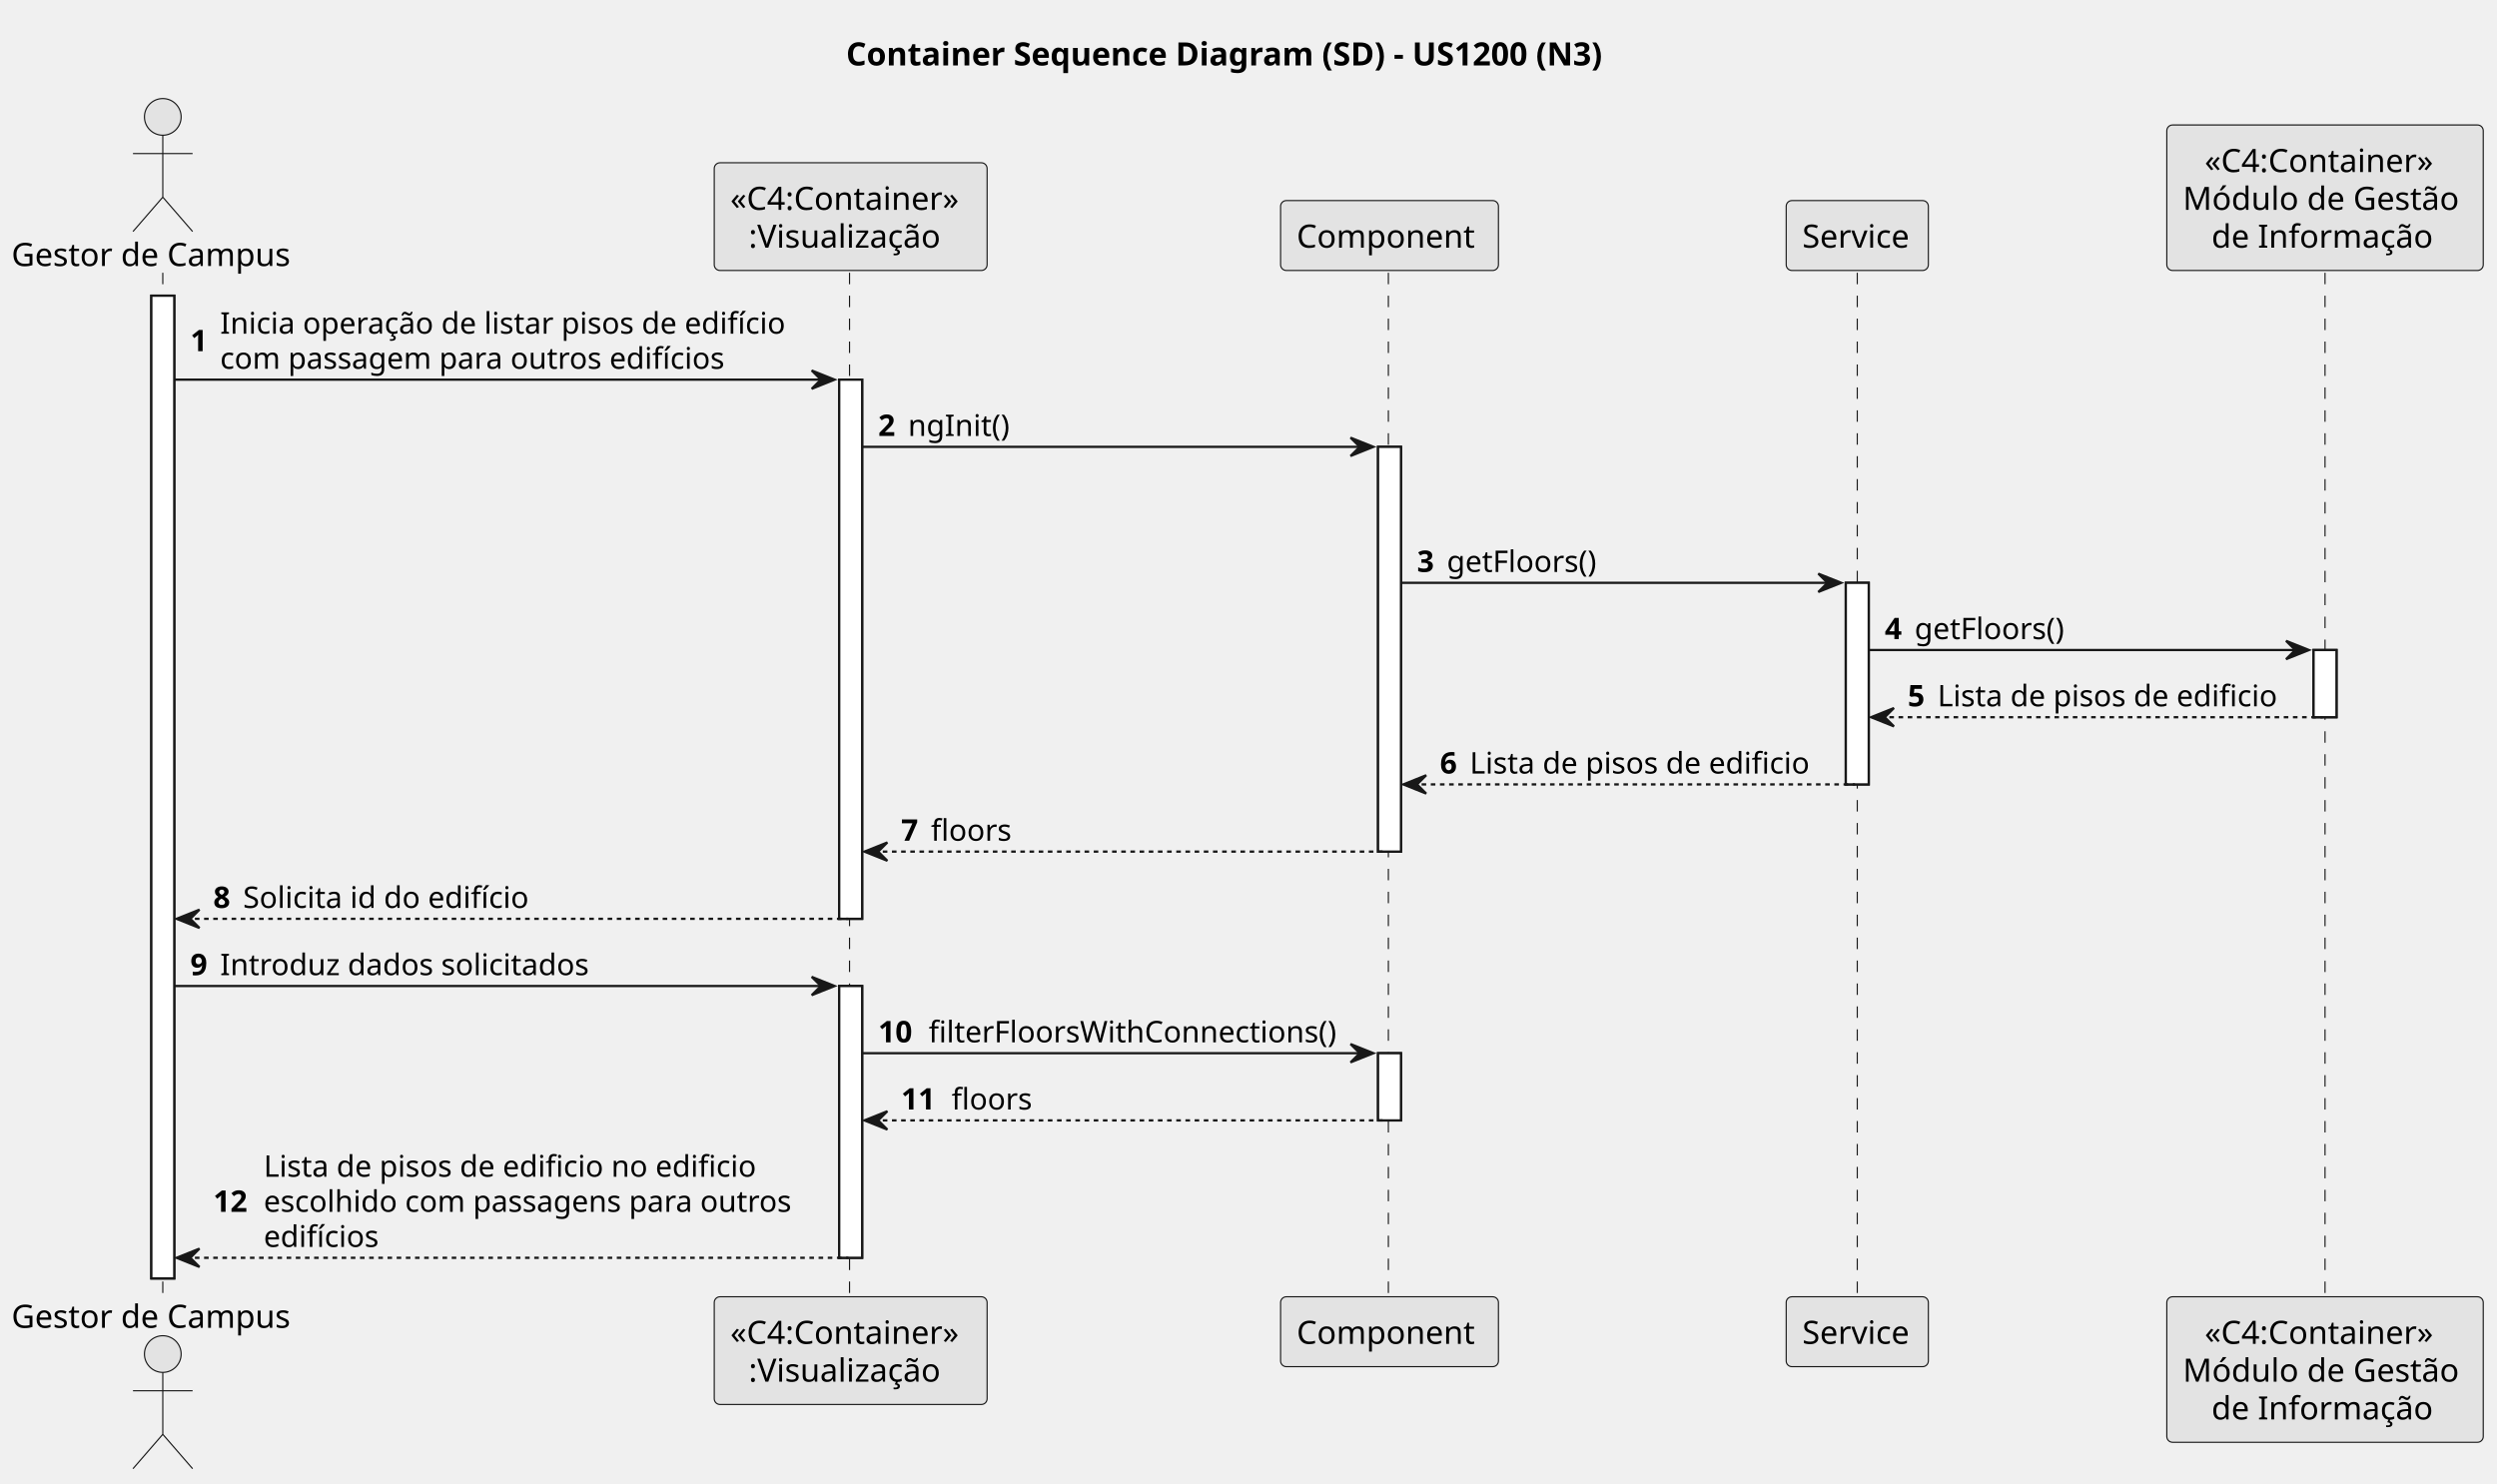
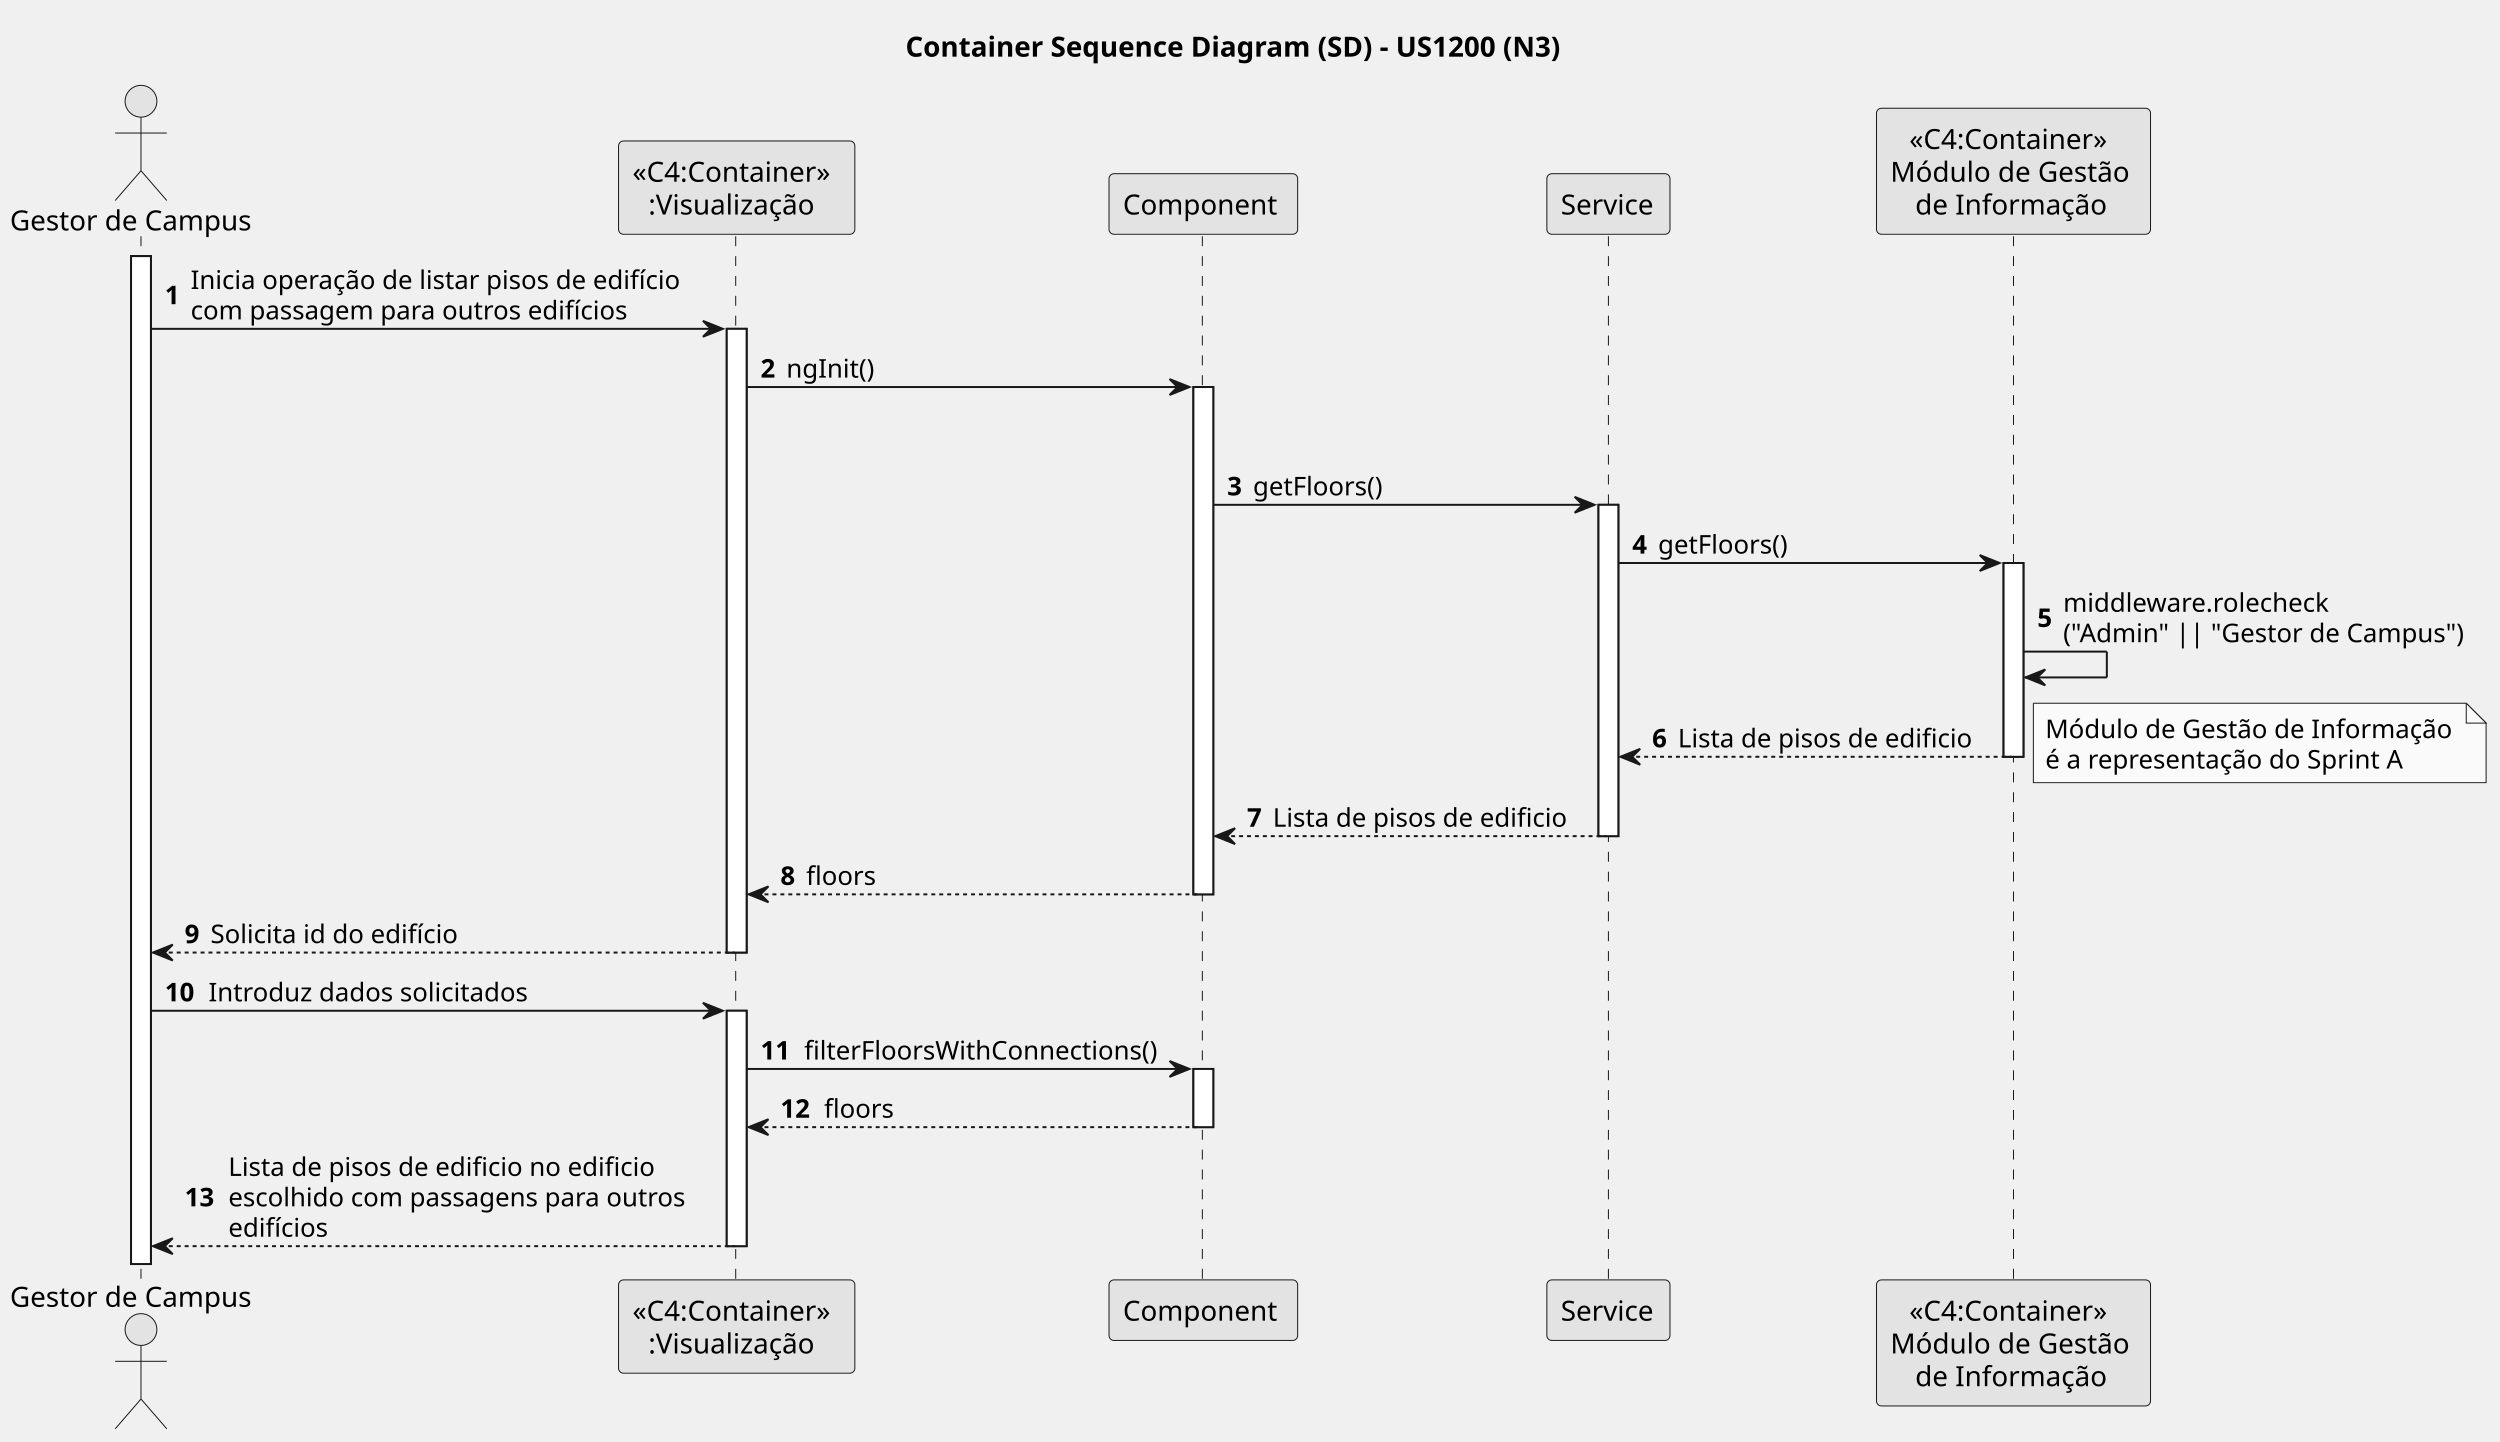
- <svg xmlns="http://www.w3.org/2000/svg" contentStyleType="text/css" height="647px" preserveAspectRatio="none" style="width:1089px;height:647px;background:#FFFFFF;" version="1.1" viewBox="0 0 1089 647" width="1089px" zoomAndPan="magnify">
+ <svg xmlns="http://www.w3.org/2000/svg" contentStyleType="text/css" height="726px" preserveAspectRatio="none" style="width:1259px;height:726px;background:#FFFFFF;" version="1.1" viewBox="0 0 1259 726" width="1259px" zoomAndPan="magnify">
  <defs />
  <g>
-     <text fill="#000000" font-family="sans-serif" font-size="14" font-weight="bold" lengthAdjust="spacing" textLength="349" x="369" y="28.535">Container Sequence Diagram (SD) - US1200 (N3)</text>
-     <rect fill="#FFFFFF" height="428.658" style="stroke:#181818;stroke-width:1.0;" width="10" x="66" y="128.977" />
-     <rect fill="#FFFFFF" height="235.174" style="stroke:#181818;stroke-width:1.0;" width="10" x="366" y="165.598" />
-     <rect fill="#FFFFFF" height="118.553" style="stroke:#181818;stroke-width:1.0;" width="10" x="366" y="430.082" />
-     <rect fill="#FFFFFF" height="176.553" style="stroke:#181818;stroke-width:1.0;" width="10" x="601" y="194.908" />
-     <rect fill="#FFFFFF" height="29.311" style="stroke:#181818;stroke-width:1.0;" width="10" x="601" y="459.393" />
-     <rect fill="#FFFFFF" height="87.932" style="stroke:#181818;stroke-width:1.0;" width="10" x="805" y="254.219" />
-     <rect fill="#FFFFFF" height="29.311" style="stroke:#181818;stroke-width:1.0;" width="10" x="1009" y="283.529" />
-     <line style="stroke:#181818;stroke-width:0.5;stroke-dasharray:5.0,5.0;" x1="71" x2="71" y1="118.977" y2="566.635" />
-     <line style="stroke:#181818;stroke-width:0.5;stroke-dasharray:5.0,5.0;" x1="370.5" x2="370.5" y1="118.977" y2="566.635" />
-     <line style="stroke:#181818;stroke-width:0.5;stroke-dasharray:5.0,5.0;" x1="605.5" x2="605.5" y1="118.977" y2="566.635" />
-     <line style="stroke:#181818;stroke-width:0.5;stroke-dasharray:5.0,5.0;" x1="810" x2="810" y1="118.977" y2="566.635" />
-     <line style="stroke:#181818;stroke-width:0.5;stroke-dasharray:5.0,5.0;" x1="1014" x2="1014" y1="118.977" y2="566.635" />
+     <text fill="#000000" font-family="sans-serif" font-size="14" font-weight="bold" lengthAdjust="spacing" textLength="349" x="456" y="28.535">Container Sequence Diagram (SD) - US1200 (N3)</text>
+     <rect fill="#FFFFFF" height="507.59" style="stroke:#181818;stroke-width:1.0;" width="10" x="66" y="128.977" />
+     <rect fill="#FFFFFF" height="314.106" style="stroke:#181818;stroke-width:1.0;" width="10" x="366" y="165.598" />
+     <rect fill="#FFFFFF" height="118.553" style="stroke:#181818;stroke-width:1.0;" width="10" x="366" y="509.014" />
+     <rect fill="#FFFFFF" height="255.484" style="stroke:#181818;stroke-width:1.0;" width="10" x="601" y="194.908" />
+     <rect fill="#FFFFFF" height="29.311" style="stroke:#181818;stroke-width:1.0;" width="10" x="601" y="538.324" />
+     <rect fill="#FFFFFF" height="166.863" style="stroke:#181818;stroke-width:1.0;" width="10" x="805" y="254.219" />
+     <rect fill="#FFFFFF" height="97.587" style="stroke:#181818;stroke-width:1.0;" width="10" x="1009" y="283.529" />
+     <line style="stroke:#181818;stroke-width:0.5;stroke-dasharray:5.0,5.0;" x1="71" x2="71" y1="118.977" y2="645.566" />
+     <line style="stroke:#181818;stroke-width:0.5;stroke-dasharray:5.0,5.0;" x1="370.5" x2="370.5" y1="118.977" y2="645.566" />
+     <line style="stroke:#181818;stroke-width:0.5;stroke-dasharray:5.0,5.0;" x1="605.5" x2="605.5" y1="118.977" y2="645.566" />
+     <line style="stroke:#181818;stroke-width:0.5;stroke-dasharray:5.0,5.0;" x1="810" x2="810" y1="118.977" y2="645.566" />
+     <line style="stroke:#181818;stroke-width:0.5;stroke-dasharray:5.0,5.0;" x1="1014" x2="1014" y1="118.977" y2="645.566" />
    <text fill="#000000" font-family="sans-serif" font-size="14" lengthAdjust="spacing" textLength="126" x="5" y="116.023">Gestor de Campus</text>
    <ellipse cx="71" cy="50.988" fill="#E3E3E3" rx="8" ry="8" style="stroke:#181818;stroke-width:0.5;" />
    <path d="M71,58.988 L71,85.988 M58,66.988 L84,66.988 M71,85.988 L58,100.988 M71,85.988 L84,100.988 " fill="none" style="stroke:#181818;stroke-width:0.5;" />
-     <text fill="#000000" font-family="sans-serif" font-size="14" lengthAdjust="spacing" textLength="126" x="5" y="579.17">Gestor de Campus</text>
-     <ellipse cx="71" cy="590.623" fill="#E3E3E3" rx="8" ry="8" style="stroke:#181818;stroke-width:0.5;" />
-     <path d="M71,598.623 L71,625.623 M58,606.623 L84,606.623 M71,625.623 L58,640.623 M71,625.623 L84,640.623 " fill="none" style="stroke:#181818;stroke-width:0.5;" />
+     <text fill="#000000" font-family="sans-serif" font-size="14" lengthAdjust="spacing" textLength="126" x="5" y="658.102">Gestor de Campus</text>
+     <ellipse cx="71" cy="669.555" fill="#E3E3E3" rx="8" ry="8" style="stroke:#181818;stroke-width:0.5;" />
+     <path d="M71,677.555 L71,704.555 M58,685.555 L84,685.555 M71,704.555 L58,719.555 M71,704.555 L84,719.555 " fill="none" style="stroke:#181818;stroke-width:0.5;" />
    <rect fill="#E3E3E3" height="46.977" rx="2.5" ry="2.5" style="stroke:#181818;stroke-width:0.5;" width="119" x="311.5" y="71" />
    <text fill="#000000" font-family="sans-serif" font-size="14" lengthAdjust="spacing" textLength="105" x="318.5" y="91.535">«C4:Container»</text>
    <text fill="#000000" font-family="sans-serif" font-size="14" lengthAdjust="spacing" textLength="89" x="326.5" y="108.023">:Visualização</text>
-     <rect fill="#E3E3E3" height="46.977" rx="2.5" ry="2.5" style="stroke:#181818;stroke-width:0.5;" width="119" x="311.5" y="565.635" />
-     <text fill="#000000" font-family="sans-serif" font-size="14" lengthAdjust="spacing" textLength="105" x="318.5" y="586.17">«C4:Container»</text>
-     <text fill="#000000" font-family="sans-serif" font-size="14" lengthAdjust="spacing" textLength="89" x="326.5" y="602.658">:Visualização</text>
+     <rect fill="#E3E3E3" height="46.977" rx="2.5" ry="2.5" style="stroke:#181818;stroke-width:0.5;" width="119" x="311.5" y="644.566" />
+     <text fill="#000000" font-family="sans-serif" font-size="14" lengthAdjust="spacing" textLength="105" x="318.5" y="665.102">«C4:Container»</text>
+     <text fill="#000000" font-family="sans-serif" font-size="14" lengthAdjust="spacing" textLength="89" x="326.5" y="681.59">:Visualização</text>
    <rect fill="#E3E3E3" height="30.488" rx="2.5" ry="2.5" style="stroke:#181818;stroke-width:0.5;" width="95" x="558.5" y="87.488" />
    <text fill="#000000" font-family="sans-serif" font-size="14" lengthAdjust="spacing" textLength="81" x="565.5" y="108.023">Component</text>
-     <rect fill="#E3E3E3" height="30.488" rx="2.5" ry="2.5" style="stroke:#181818;stroke-width:0.5;" width="95" x="558.5" y="565.635" />
-     <text fill="#000000" font-family="sans-serif" font-size="14" lengthAdjust="spacing" textLength="81" x="565.5" y="586.17">Component</text>
+     <rect fill="#E3E3E3" height="30.488" rx="2.5" ry="2.5" style="stroke:#181818;stroke-width:0.5;" width="95" x="558.5" y="644.566" />
+     <text fill="#000000" font-family="sans-serif" font-size="14" lengthAdjust="spacing" textLength="81" x="565.5" y="665.102">Component</text>
    <rect fill="#E3E3E3" height="30.488" rx="2.5" ry="2.5" style="stroke:#181818;stroke-width:0.5;" width="62" x="779" y="87.488" />
    <text fill="#000000" font-family="sans-serif" font-size="14" lengthAdjust="spacing" textLength="48" x="786" y="108.023">Service</text>
-     <rect fill="#E3E3E3" height="30.488" rx="2.5" ry="2.5" style="stroke:#181818;stroke-width:0.5;" width="62" x="779" y="565.635" />
-     <text fill="#000000" font-family="sans-serif" font-size="14" lengthAdjust="spacing" textLength="48" x="786" y="586.17">Service</text>
+     <rect fill="#E3E3E3" height="30.488" rx="2.5" ry="2.5" style="stroke:#181818;stroke-width:0.5;" width="62" x="779" y="644.566" />
+     <text fill="#000000" font-family="sans-serif" font-size="14" lengthAdjust="spacing" textLength="48" x="786" y="665.102">Service</text>
    <rect fill="#E3E3E3" height="63.465" rx="2.5" ry="2.5" style="stroke:#181818;stroke-width:0.5;" width="138" x="945" y="54.512" />
    <text fill="#000000" font-family="sans-serif" font-size="14" lengthAdjust="spacing" textLength="105" x="961.5" y="75.047">«C4:Container»</text>
    <text fill="#000000" font-family="sans-serif" font-size="14" lengthAdjust="spacing" textLength="124" x="952" y="91.535">Módulo de Gestão</text>
    <text fill="#000000" font-family="sans-serif" font-size="14" lengthAdjust="spacing" textLength="99" x="964.5" y="108.023">de Informação</text>
-     <rect fill="#E3E3E3" height="63.465" rx="2.5" ry="2.5" style="stroke:#181818;stroke-width:0.5;" width="138" x="945" y="565.635" />
-     <text fill="#000000" font-family="sans-serif" font-size="14" lengthAdjust="spacing" textLength="105" x="961.5" y="586.17">«C4:Container»</text>
-     <text fill="#000000" font-family="sans-serif" font-size="14" lengthAdjust="spacing" textLength="124" x="952" y="602.658">Módulo de Gestão</text>
-     <text fill="#000000" font-family="sans-serif" font-size="14" lengthAdjust="spacing" textLength="99" x="964.5" y="619.146">de Informação</text>
-     <rect fill="#FFFFFF" height="428.658" style="stroke:#181818;stroke-width:1.0;" width="10" x="66" y="128.977" />
-     <rect fill="#FFFFFF" height="235.174" style="stroke:#181818;stroke-width:1.0;" width="10" x="366" y="165.598" />
-     <rect fill="#FFFFFF" height="118.553" style="stroke:#181818;stroke-width:1.0;" width="10" x="366" y="430.082" />
-     <rect fill="#FFFFFF" height="176.553" style="stroke:#181818;stroke-width:1.0;" width="10" x="601" y="194.908" />
-     <rect fill="#FFFFFF" height="29.311" style="stroke:#181818;stroke-width:1.0;" width="10" x="601" y="459.393" />
-     <rect fill="#FFFFFF" height="87.932" style="stroke:#181818;stroke-width:1.0;" width="10" x="805" y="254.219" />
-     <rect fill="#FFFFFF" height="29.311" style="stroke:#181818;stroke-width:1.0;" width="10" x="1009" y="283.529" />
+     <rect fill="#E3E3E3" height="63.465" rx="2.5" ry="2.5" style="stroke:#181818;stroke-width:0.5;" width="138" x="945" y="644.566" />
+     <text fill="#000000" font-family="sans-serif" font-size="14" lengthAdjust="spacing" textLength="105" x="961.5" y="665.102">«C4:Container»</text>
+     <text fill="#000000" font-family="sans-serif" font-size="14" lengthAdjust="spacing" textLength="124" x="952" y="681.59">Módulo de Gestão</text>
+     <text fill="#000000" font-family="sans-serif" font-size="14" lengthAdjust="spacing" textLength="99" x="964.5" y="698.078">de Informação</text>
+     <rect fill="#FFFFFF" height="507.59" style="stroke:#181818;stroke-width:1.0;" width="10" x="66" y="128.977" />
+     <rect fill="#FFFFFF" height="314.106" style="stroke:#181818;stroke-width:1.0;" width="10" x="366" y="165.598" />
+     <rect fill="#FFFFFF" height="118.553" style="stroke:#181818;stroke-width:1.0;" width="10" x="366" y="509.014" />
+     <rect fill="#FFFFFF" height="255.484" style="stroke:#181818;stroke-width:1.0;" width="10" x="601" y="194.908" />
+     <rect fill="#FFFFFF" height="29.311" style="stroke:#181818;stroke-width:1.0;" width="10" x="601" y="538.324" />
+     <rect fill="#FFFFFF" height="166.863" style="stroke:#181818;stroke-width:1.0;" width="10" x="805" y="254.219" />
+     <rect fill="#FFFFFF" height="97.587" style="stroke:#181818;stroke-width:1.0;" width="10" x="1009" y="283.529" />
    <polygon fill="#181818" points="354,161.598,364,165.598,354,169.598,358,165.598" style="stroke:#181818;stroke-width:1.0;" />
    <line style="stroke:#181818;stroke-width:1.0;" x1="76" x2="360" y1="165.598" y2="165.598" />
    <text fill="#000000" font-family="sans-serif" font-size="13" font-weight="bold" lengthAdjust="spacing" textLength="9" x="83" y="153.2">1</text>
    <text fill="#000000" font-family="sans-serif" font-size="13" lengthAdjust="spacing" textLength="258" x="96" y="145.545">Inicia operação de listar pisos de edifício</text>
    <text fill="#000000" font-family="sans-serif" font-size="13" lengthAdjust="spacing" textLength="228" x="96" y="160.856">com passagem para outros edifícios</text>
    <polygon fill="#181818" points="589,190.908,599,194.908,589,198.908,593,194.908" style="stroke:#181818;stroke-width:1.0;" />
    <line style="stroke:#181818;stroke-width:1.0;" x1="376" x2="595" y1="194.908" y2="194.908" />
    <text fill="#000000" font-family="sans-serif" font-size="13" font-weight="bold" lengthAdjust="spacing" textLength="9" x="383" y="190.166">2</text>
    <text fill="#000000" font-family="sans-serif" font-size="13" lengthAdjust="spacing" textLength="45" x="396" y="190.166">ngInit()</text>
    <polygon fill="#181818" points="793,250.219,803,254.219,793,258.219,797,254.219" style="stroke:#181818;stroke-width:1.0;" />
    <line style="stroke:#181818;stroke-width:1.0;" x1="611" x2="799" y1="254.219" y2="254.219" />
    <text fill="#000000" font-family="sans-serif" font-size="13" font-weight="bold" lengthAdjust="spacing" textLength="9" x="618" y="249.477">3</text>
    <text fill="#000000" font-family="sans-serif" font-size="13" lengthAdjust="spacing" textLength="67" x="631" y="249.477">getFloors()</text>
    <polygon fill="#181818" points="997,279.529,1007,283.529,997,287.529,1001,283.529" style="stroke:#181818;stroke-width:1.0;" />
    <line style="stroke:#181818;stroke-width:1.0;" x1="815" x2="1003" y1="283.529" y2="283.529" />
    <text fill="#000000" font-family="sans-serif" font-size="13" font-weight="bold" lengthAdjust="spacing" textLength="9" x="822" y="278.787">4</text>
    <text fill="#000000" font-family="sans-serif" font-size="13" lengthAdjust="spacing" textLength="67" x="835" y="278.787">getFloors()</text>
-     <polygon fill="#181818" points="826,308.84,816,312.84,826,316.84,822,312.84" style="stroke:#181818;stroke-width:1.0;" />
-     <line style="stroke:#181818;stroke-width:1.0;stroke-dasharray:2.0,2.0;" x1="820" x2="1013" y1="312.84" y2="312.84" />
-     <text fill="#000000" font-family="sans-serif" font-size="13" font-weight="bold" lengthAdjust="spacing" textLength="9" x="832" y="308.098">5</text>
-     <text fill="#000000" font-family="sans-serif" font-size="13" lengthAdjust="spacing" textLength="157" x="845" y="308.098">Lista de pisos de edificio</text>
-     <polygon fill="#181818" points="622,338.15,612,342.15,622,346.15,618,342.15" style="stroke:#181818;stroke-width:1.0;" />
-     <line style="stroke:#181818;stroke-width:1.0;stroke-dasharray:2.0,2.0;" x1="616" x2="809" y1="342.15" y2="342.15" />
-     <text fill="#000000" font-family="sans-serif" font-size="13" font-weight="bold" lengthAdjust="spacing" textLength="9" x="628" y="337.408">6</text>
-     <text fill="#000000" font-family="sans-serif" font-size="13" lengthAdjust="spacing" textLength="157" x="641" y="337.408">Lista de pisos de edificio</text>
-     <polygon fill="#181818" points="387,367.461,377,371.461,387,375.461,383,371.461" style="stroke:#181818;stroke-width:1.0;" />
-     <line style="stroke:#181818;stroke-width:1.0;stroke-dasharray:2.0,2.0;" x1="381" x2="605" y1="371.461" y2="371.461" />
-     <text fill="#000000" font-family="sans-serif" font-size="13" font-weight="bold" lengthAdjust="spacing" textLength="9" x="393" y="366.719">7</text>
-     <text fill="#000000" font-family="sans-serif" font-size="13" lengthAdjust="spacing" textLength="37" x="406" y="366.719">floors</text>
-     <polygon fill="#181818" points="87,396.772,77,400.772,87,404.772,83,400.772" style="stroke:#181818;stroke-width:1.0;" />
-     <line style="stroke:#181818;stroke-width:1.0;stroke-dasharray:2.0,2.0;" x1="81" x2="370" y1="400.772" y2="400.772" />
-     <text fill="#000000" font-family="sans-serif" font-size="13" font-weight="bold" lengthAdjust="spacing" textLength="9" x="93" y="396.029">8</text>
-     <text fill="#000000" font-family="sans-serif" font-size="13" lengthAdjust="spacing" textLength="133" x="106" y="396.029">Solicita id do edifício</text>
-     <polygon fill="#181818" points="354,426.082,364,430.082,354,434.082,358,430.082" style="stroke:#181818;stroke-width:1.0;" />
-     <line style="stroke:#181818;stroke-width:1.0;" x1="76" x2="360" y1="430.082" y2="430.082" />
-     <text fill="#000000" font-family="sans-serif" font-size="13" font-weight="bold" lengthAdjust="spacing" textLength="9" x="83" y="425.34">9</text>
-     <text fill="#000000" font-family="sans-serif" font-size="13" lengthAdjust="spacing" textLength="168" x="96" y="425.34">Introduz dados solicitados</text>
-     <polygon fill="#181818" points="589,455.393,599,459.393,589,463.393,593,459.393" style="stroke:#181818;stroke-width:1.0;" />
-     <line style="stroke:#181818;stroke-width:1.0;" x1="376" x2="595" y1="459.393" y2="459.393" />
-     <text fill="#000000" font-family="sans-serif" font-size="13" font-weight="bold" lengthAdjust="spacing" textLength="18" x="383" y="454.65">10</text>
-     <text fill="#000000" font-family="sans-serif" font-size="13" lengthAdjust="spacing" textLength="184" x="405" y="454.65">filterFloorsWithConnections()</text>
-     <polygon fill="#181818" points="387,484.703,377,488.703,387,492.703,383,488.703" style="stroke:#181818;stroke-width:1.0;" />
-     <line style="stroke:#181818;stroke-width:1.0;stroke-dasharray:2.0,2.0;" x1="381" x2="605" y1="488.703" y2="488.703" />
-     <text fill="#000000" font-family="sans-serif" font-size="13" font-weight="bold" lengthAdjust="spacing" textLength="18" x="393" y="483.961">11</text>
-     <text fill="#000000" font-family="sans-serif" font-size="13" lengthAdjust="spacing" textLength="37" x="415" y="483.961">floors</text>
-     <polygon fill="#181818" points="87,544.635,77,548.635,87,552.635,83,548.635" style="stroke:#181818;stroke-width:1.0;" />
-     <line style="stroke:#181818;stroke-width:1.0;stroke-dasharray:2.0,2.0;" x1="81" x2="370" y1="548.635" y2="548.635" />
-     <text fill="#000000" font-family="sans-serif" font-size="13" font-weight="bold" lengthAdjust="spacing" textLength="18" x="93" y="528.582">12</text>
-     <text fill="#000000" font-family="sans-serif" font-size="13" lengthAdjust="spacing" textLength="228" x="115" y="513.271">Lista de pisos de edificio no edificio</text>
-     <text fill="#000000" font-family="sans-serif" font-size="13" lengthAdjust="spacing" textLength="238" x="115" y="528.582">escolhido com passagens para outros</text>
-     <text fill="#000000" font-family="sans-serif" font-size="13" lengthAdjust="spacing" textLength="54" x="115" y="543.893">edifícios</text>
+     <line style="stroke:#181818;stroke-width:1.0;" x1="1019" x2="1061" y1="328.15" y2="328.15" />
+     <line style="stroke:#181818;stroke-width:1.0;" x1="1061" x2="1061" y1="328.15" y2="341.15" />
+     <line style="stroke:#181818;stroke-width:1.0;" x1="1020" x2="1061" y1="341.15" y2="341.15" />
+     <polygon fill="#181818" points="1030,337.15,1020,341.15,1030,345.15,1026,341.15" style="stroke:#181818;stroke-width:1.0;" />
+     <text fill="#000000" font-family="sans-serif" font-size="13" font-weight="bold" lengthAdjust="spacing" textLength="9" x="1026" y="315.753">5</text>
+     <text fill="#000000" font-family="sans-serif" font-size="13" lengthAdjust="spacing" textLength="137" x="1039" y="308.098">middleware.rolecheck</text>
+     <text fill="#000000" font-family="sans-serif" font-size="13" lengthAdjust="spacing" textLength="202" x="1039" y="323.408">("Admin" || "Gestor de Campus")</text>
+     <polygon fill="#181818" points="826,377.116,816,381.116,826,385.116,822,381.116" style="stroke:#181818;stroke-width:1.0;" />
+     <line style="stroke:#181818;stroke-width:1.0;stroke-dasharray:2.0,2.0;" x1="820" x2="1013" y1="381.116" y2="381.116" />
+     <text fill="#000000" font-family="sans-serif" font-size="13" font-weight="bold" lengthAdjust="spacing" textLength="9" x="832" y="376.374">6</text>
+     <text fill="#000000" font-family="sans-serif" font-size="13" lengthAdjust="spacing" textLength="157" x="845" y="376.374">Lista de pisos de edificio</text>
+     <path d="M1024,354.15 L1024,394.15 L1252,394.15 L1252,364.15 L1242,354.15 L1024,354.15 " fill="#FAFAFA" style="stroke:#181818;stroke-width:0.5;" />
+     <path d="M1242,354.15 L1242,364.15 L1252,364.15 L1242,354.15 " fill="#FAFAFA" style="stroke:#181818;stroke-width:0.5;" />
+     <text fill="#000000" font-family="sans-serif" font-size="13" lengthAdjust="spacing" textLength="207" x="1030" y="371.719">Módulo de Gestão de Informação</text>
+     <text fill="#000000" font-family="sans-serif" font-size="13" lengthAdjust="spacing" textLength="184" x="1030" y="387.029">é a representação do Sprint A</text>
+     <polygon fill="#181818" points="622,417.082,612,421.082,622,425.082,618,421.082" style="stroke:#181818;stroke-width:1.0;" />
+     <line style="stroke:#181818;stroke-width:1.0;stroke-dasharray:2.0,2.0;" x1="616" x2="809" y1="421.082" y2="421.082" />
+     <text fill="#000000" font-family="sans-serif" font-size="13" font-weight="bold" lengthAdjust="spacing" textLength="9" x="628" y="416.34">7</text>
+     <text fill="#000000" font-family="sans-serif" font-size="13" lengthAdjust="spacing" textLength="157" x="641" y="416.34">Lista de pisos de edificio</text>
+     <polygon fill="#181818" points="387,446.393,377,450.393,387,454.393,383,450.393" style="stroke:#181818;stroke-width:1.0;" />
+     <line style="stroke:#181818;stroke-width:1.0;stroke-dasharray:2.0,2.0;" x1="381" x2="605" y1="450.393" y2="450.393" />
+     <text fill="#000000" font-family="sans-serif" font-size="13" font-weight="bold" lengthAdjust="spacing" textLength="9" x="393" y="445.65">8</text>
+     <text fill="#000000" font-family="sans-serif" font-size="13" lengthAdjust="spacing" textLength="37" x="406" y="445.65">floors</text>
+     <polygon fill="#181818" points="87,475.703,77,479.703,87,483.703,83,479.703" style="stroke:#181818;stroke-width:1.0;" />
+     <line style="stroke:#181818;stroke-width:1.0;stroke-dasharray:2.0,2.0;" x1="81" x2="370" y1="479.703" y2="479.703" />
+     <text fill="#000000" font-family="sans-serif" font-size="13" font-weight="bold" lengthAdjust="spacing" textLength="9" x="93" y="474.961">9</text>
+     <text fill="#000000" font-family="sans-serif" font-size="13" lengthAdjust="spacing" textLength="133" x="106" y="474.961">Solicita id do edifício</text>
+     <polygon fill="#181818" points="354,505.014,364,509.014,354,513.014,358,509.014" style="stroke:#181818;stroke-width:1.0;" />
+     <line style="stroke:#181818;stroke-width:1.0;" x1="76" x2="360" y1="509.014" y2="509.014" />
+     <text fill="#000000" font-family="sans-serif" font-size="13" font-weight="bold" lengthAdjust="spacing" textLength="18" x="83" y="504.272">10</text>
+     <text fill="#000000" font-family="sans-serif" font-size="13" lengthAdjust="spacing" textLength="168" x="105" y="504.272">Introduz dados solicitados</text>
+     <polygon fill="#181818" points="589,534.324,599,538.324,589,542.324,593,538.324" style="stroke:#181818;stroke-width:1.0;" />
+     <line style="stroke:#181818;stroke-width:1.0;" x1="376" x2="595" y1="538.324" y2="538.324" />
+     <text fill="#000000" font-family="sans-serif" font-size="13" font-weight="bold" lengthAdjust="spacing" textLength="18" x="383" y="533.582">11</text>
+     <text fill="#000000" font-family="sans-serif" font-size="13" lengthAdjust="spacing" textLength="184" x="405" y="533.582">filterFloorsWithConnections()</text>
+     <polygon fill="#181818" points="387,563.635,377,567.635,387,571.635,383,567.635" style="stroke:#181818;stroke-width:1.0;" />
+     <line style="stroke:#181818;stroke-width:1.0;stroke-dasharray:2.0,2.0;" x1="381" x2="605" y1="567.635" y2="567.635" />
+     <text fill="#000000" font-family="sans-serif" font-size="13" font-weight="bold" lengthAdjust="spacing" textLength="18" x="393" y="562.893">12</text>
+     <text fill="#000000" font-family="sans-serif" font-size="13" lengthAdjust="spacing" textLength="37" x="415" y="562.893">floors</text>
+     <polygon fill="#181818" points="87,623.566,77,627.566,87,631.566,83,627.566" style="stroke:#181818;stroke-width:1.0;" />
+     <line style="stroke:#181818;stroke-width:1.0;stroke-dasharray:2.0,2.0;" x1="81" x2="370" y1="627.566" y2="627.566" />
+     <text fill="#000000" font-family="sans-serif" font-size="13" font-weight="bold" lengthAdjust="spacing" textLength="18" x="93" y="607.514">13</text>
+     <text fill="#000000" font-family="sans-serif" font-size="13" lengthAdjust="spacing" textLength="228" x="115" y="592.203">Lista de pisos de edificio no edificio</text>
+     <text fill="#000000" font-family="sans-serif" font-size="13" lengthAdjust="spacing" textLength="238" x="115" y="607.514">escolhido com passagens para outros</text>
+     <text fill="#000000" font-family="sans-serif" font-size="13" lengthAdjust="spacing" textLength="54" x="115" y="622.824">edifícios</text>
  </g>
</svg>
